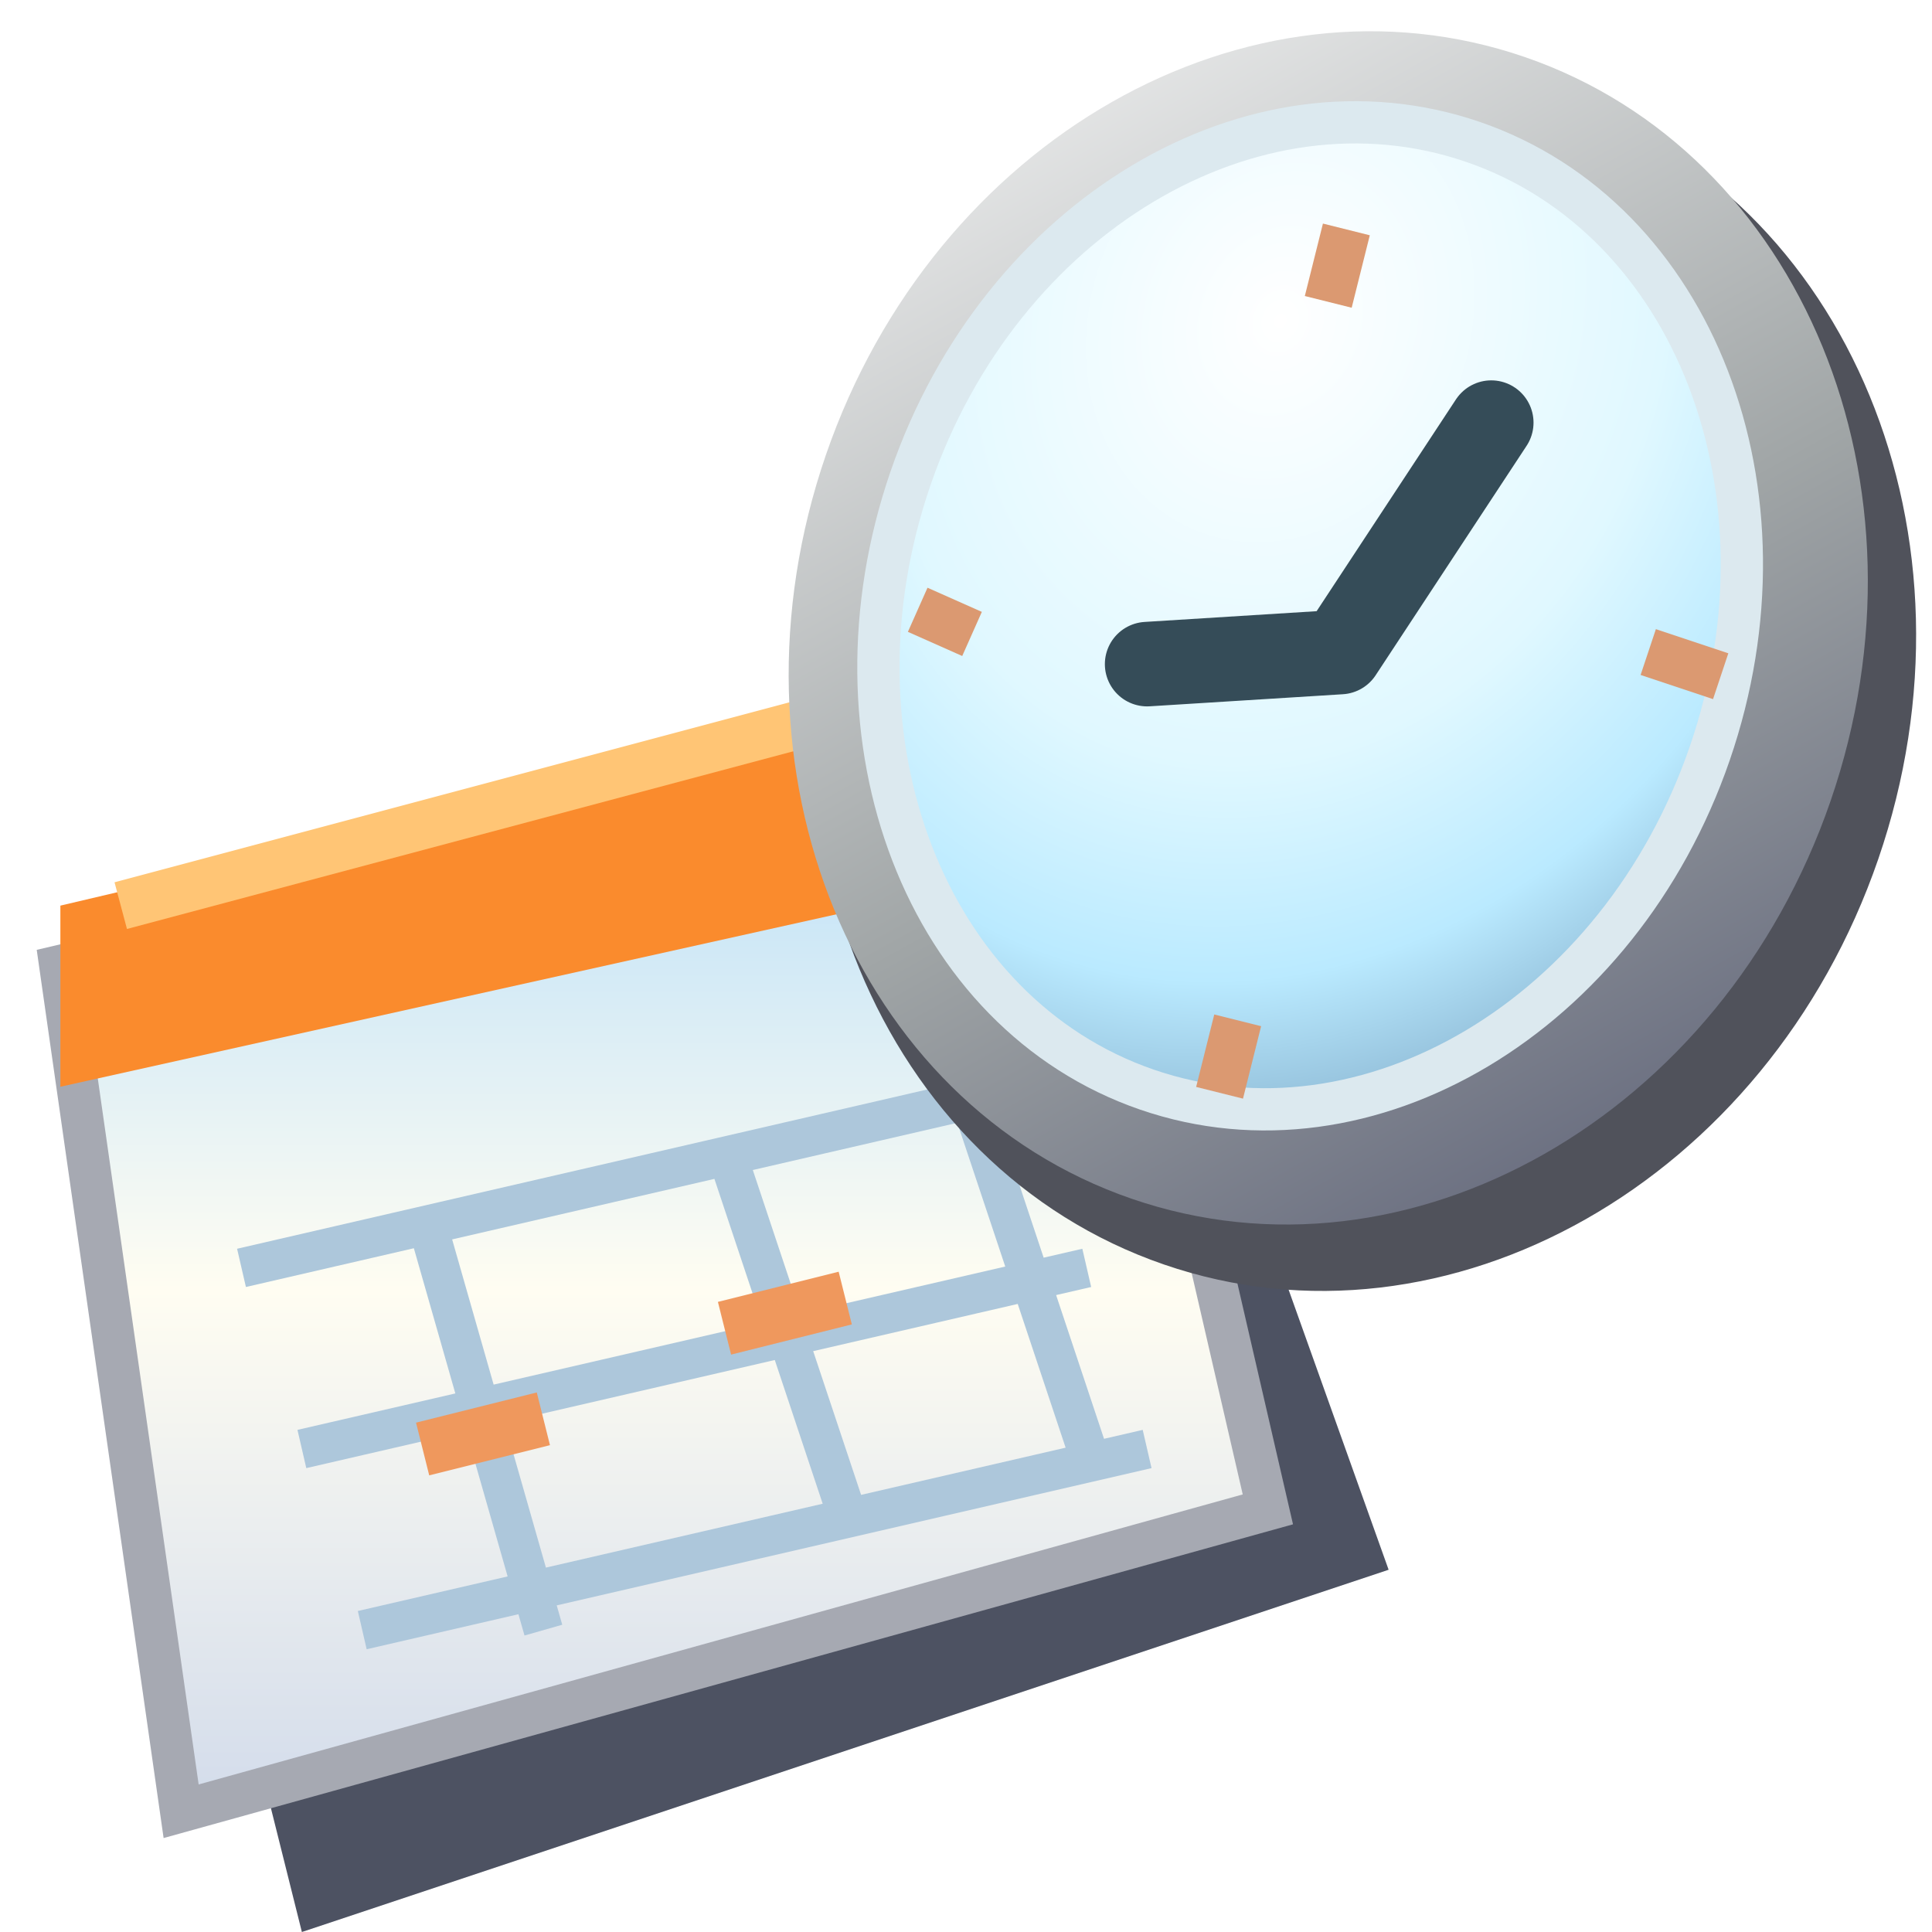
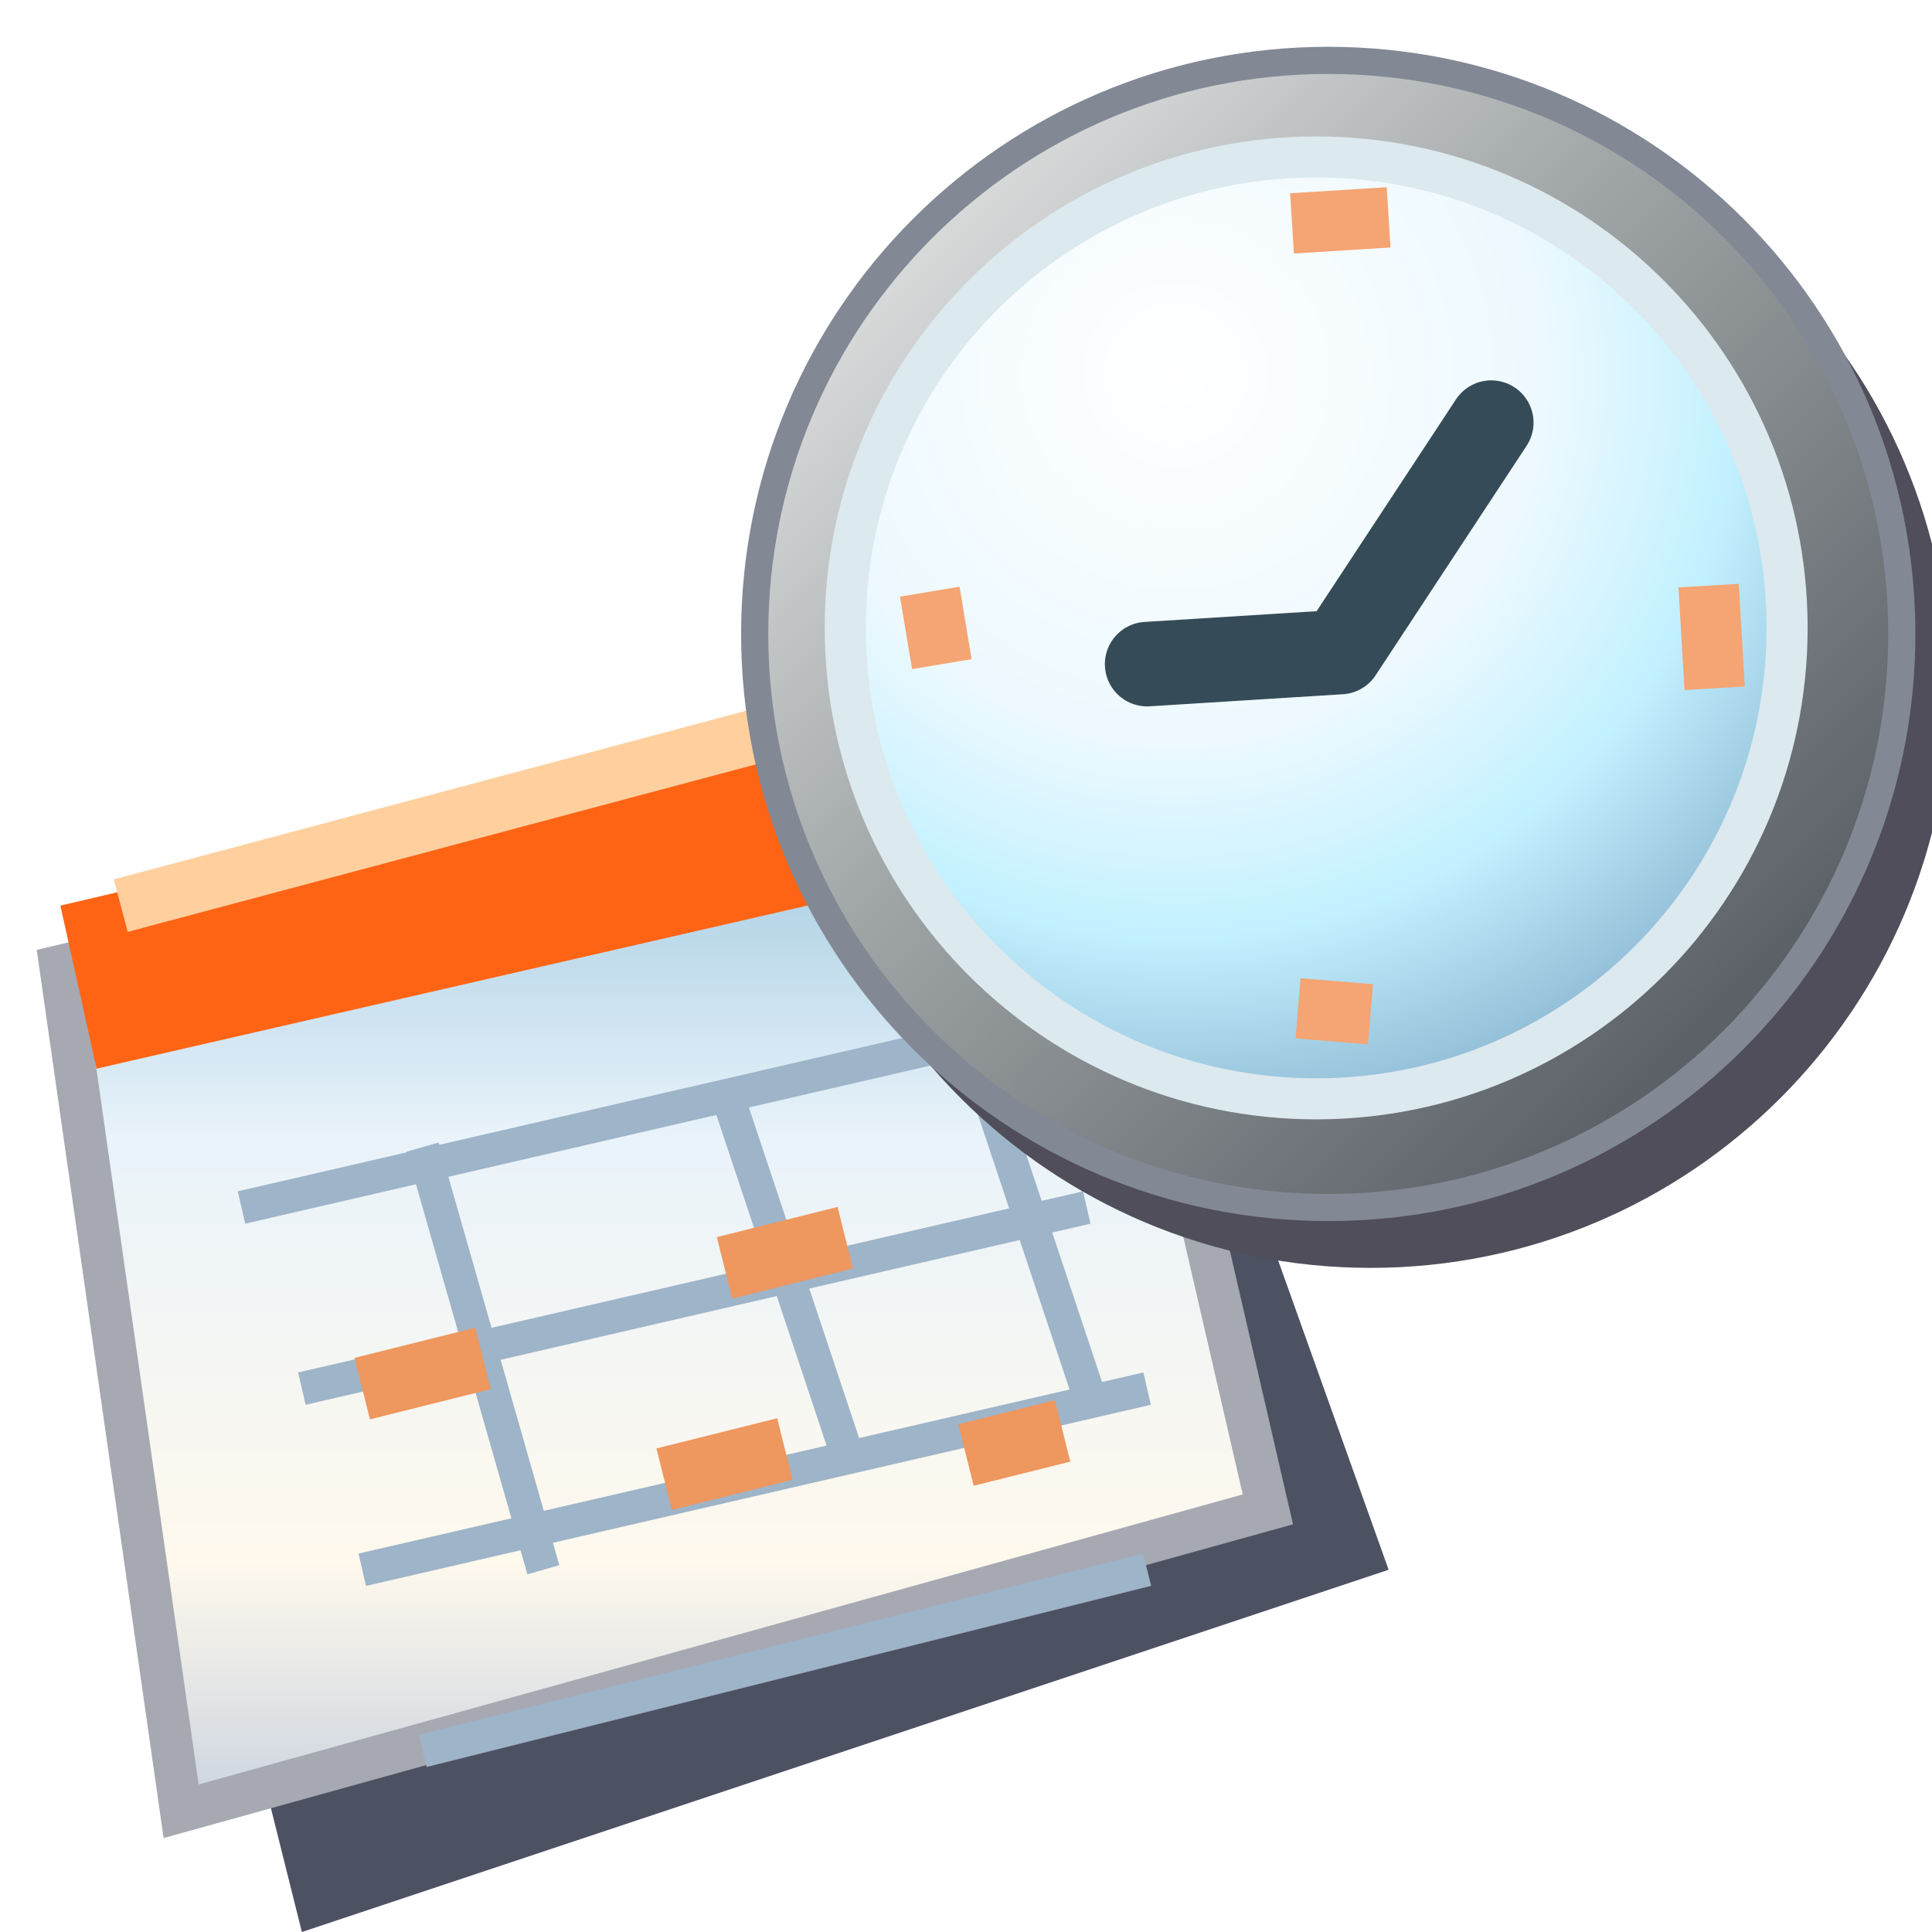
<svg xmlns="http://www.w3.org/2000/svg" viewBox="0 0 32 32">
  <defs>
    <linearGradient id="page" x1="0" y1="0" x2="0" y2="1">
-       <stop stop-color="#b3dcf9" />
-       <stop offset=".52" stop-color="#fffdf2" />
-       <stop offset="1" stop-color="#d3dceb" />
+       <stop stop-color="#8fbfda" />
+       <stop offset=".38" stop-color="#e9f3fa" />
+       <stop offset=".77" stop-color="#fff9ed" />
+       <stop offset="1" stop-color="#cbd4df" />
    </linearGradient>
    <linearGradient id="rim" x1="0" y1="0" x2="1" y2="1">
      <stop stop-color="#f8f8f8" />
-       <stop offset=".55" stop-color="#a0a5a6" />
-       <stop offset="1" stop-color="#565a72" />
+       <stop offset=".42" stop-color="#a0a5a6" />
+       <stop offset="1" stop-color="#414750" />
    </linearGradient>
    <radialGradient id="face" cx=".35" cy=".23" r=".82">
      <stop stop-color="#fff" />
-       <stop offset=".55" stop-color="#e0f8ff" />
-       <stop offset=".82" stop-color="#baeaff" />
-       <stop offset="1" stop-color="#91bdd8" />
+       <stop offset=".48" stop-color="#edf9ff" />
+       <stop offset=".73" stop-color="#c2f1ff" />
+       <stop offset="1" stop-color="#8eb8d3" />
    </radialGradient>
  </defs>
  <path d="m1 16 17-4 5 14-18 6z" fill="#4d5262" />
  <path d="m1 16 17-4 3 13-18 5z" fill="url(#page)" stroke="#a6a9b2" stroke-width=".7" />
-   <path d="m1 15 17-4 1 3-18 4z" fill="#fa8b2d" />
-   <path d="m2 15 15-4" stroke="#ffc575" stroke-width=".8" />
-   <path d="m4 21 13-3M5 24l13-3M6 27l13-3M7 20l2 7m3-8 2 6m2-7 2 6" fill="none" stroke="#adc7db" stroke-width=".65" />
-   <path d="m12 22 2-.5m-7 2.5 2-.5m7-5.5 1.5-.4" stroke="#ef985d" stroke-width=".9" />
-   <ellipse cx="22.6" cy="11.3" rx="9" ry="10.2" fill="#50525b" transform="rotate(19 22.6 11.3)" />
-   <ellipse cx="22" cy="10.4" rx="8.8" ry="10" fill="url(#rim)" transform="rotate(19 22 10.4)" />
-   <ellipse cx="21.7" cy="10.2" rx="7" ry="8.3" fill="url(#face)" stroke="#dce9ef" stroke-width=".7" transform="rotate(19 21.7 10.2)" />
-   <path d="m22 5 .3-1.2m5 7 1.2.4m-8 5.7-.3 1.2m-5-8 .9.4" stroke="#db9971" stroke-width=".8" />
+   <path d="m1 15 17-4 .6 2.8L1.6 17.7z" fill="#ff6415" />
+   <path d="m2 15 15-4" stroke="#ffd09d" stroke-width=".9" />
+   <path d="m4 20 13-3M5 23l13-3M6 26l13-3M7 19l2 7m3-8 2 6m2-7 2 6M7 29l12-3" fill="none" stroke="#9eb4c8" stroke-width=".55" />
+   <path d="m12 21 2-.5m-8 2.5 2-.5m3 2 2-.5m2-7.5 2-.4m-1 8 1.6-.4" stroke="#ee975e" stroke-width="1.05" />
+   <circle cx="22.7" cy="11.4" r="9.6" fill="#4f4e5a" />
+   <circle cx="22" cy="10.5" r="9.5" fill="url(#rim)" stroke="#828995" stroke-width=".45" />
+   <circle cx="21.8" cy="10.4" r="7.8" fill="url(#face)" stroke="#dce9ef" stroke-width=".68" />
+   <path d="m21.4 3.7 1.6-.1m5.3 6.1.1 1.7m-6.9 5.3 1.2.1m-7.3-7 .2 1.2" stroke="#f5a473" stroke-width="1" />
  <path d="m19 11 3.2-.2 2.5-3.8" fill="none" stroke="#354c58" stroke-width="1.4" stroke-linecap="round" stroke-linejoin="round" />
</svg>
